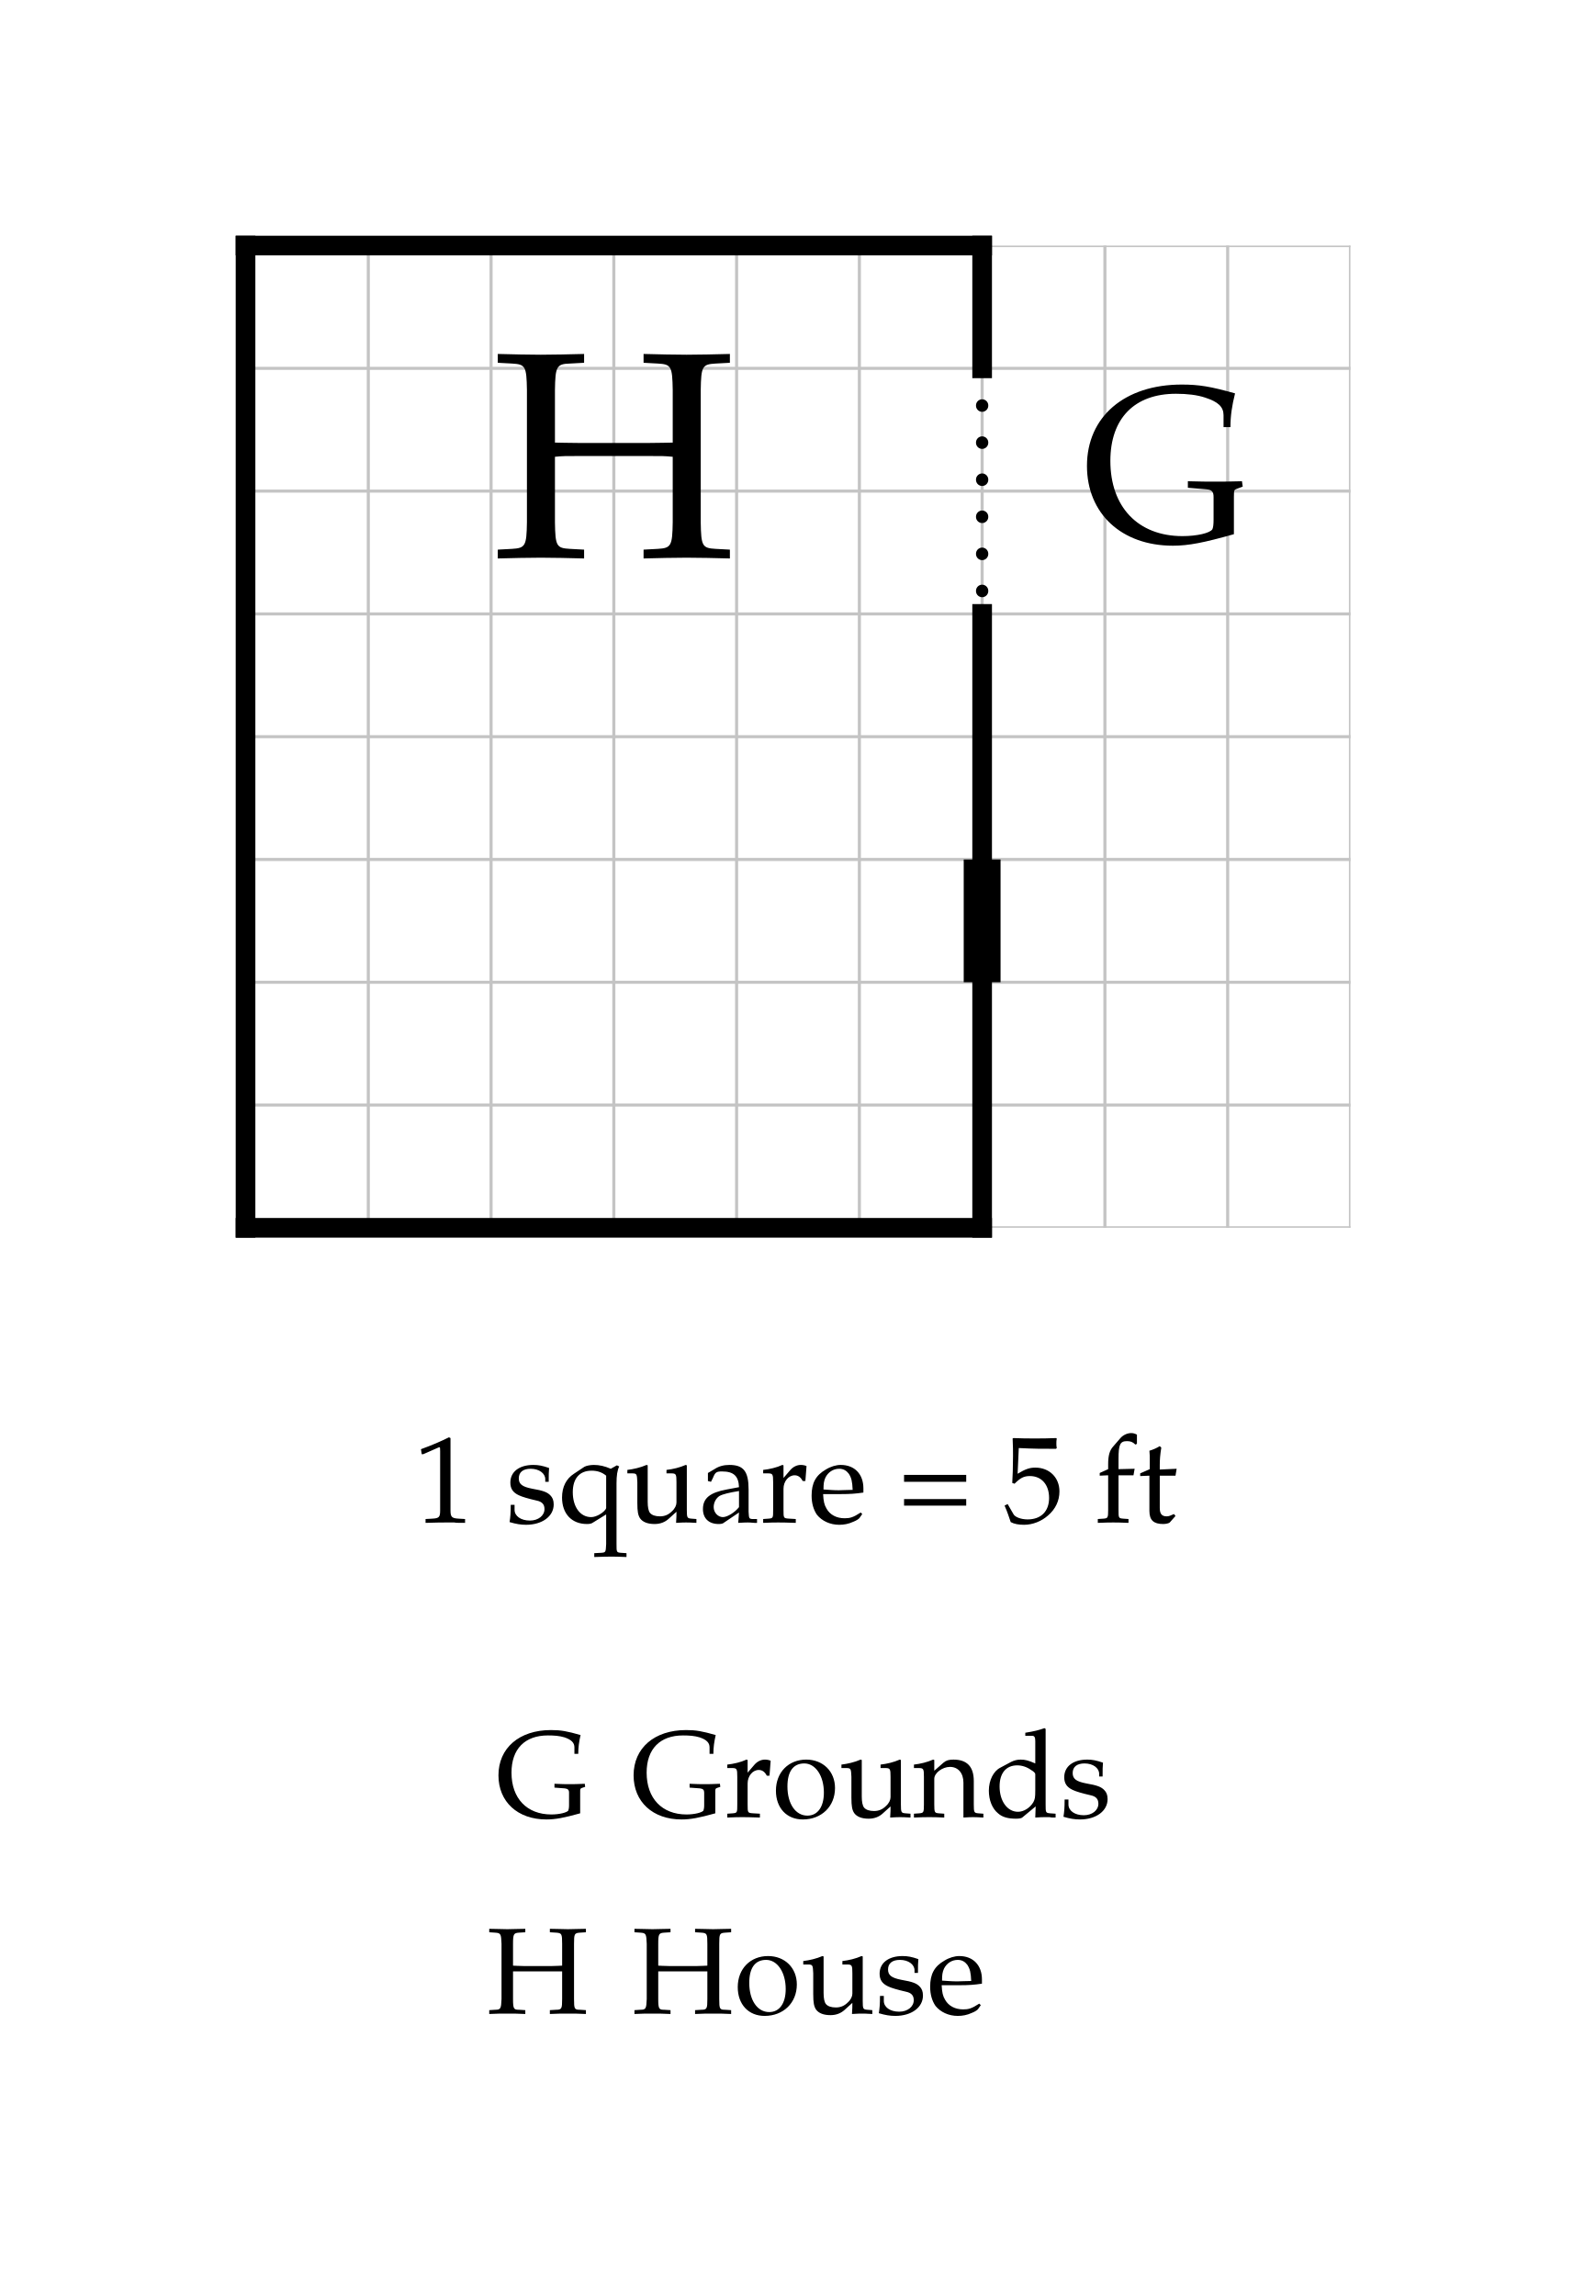
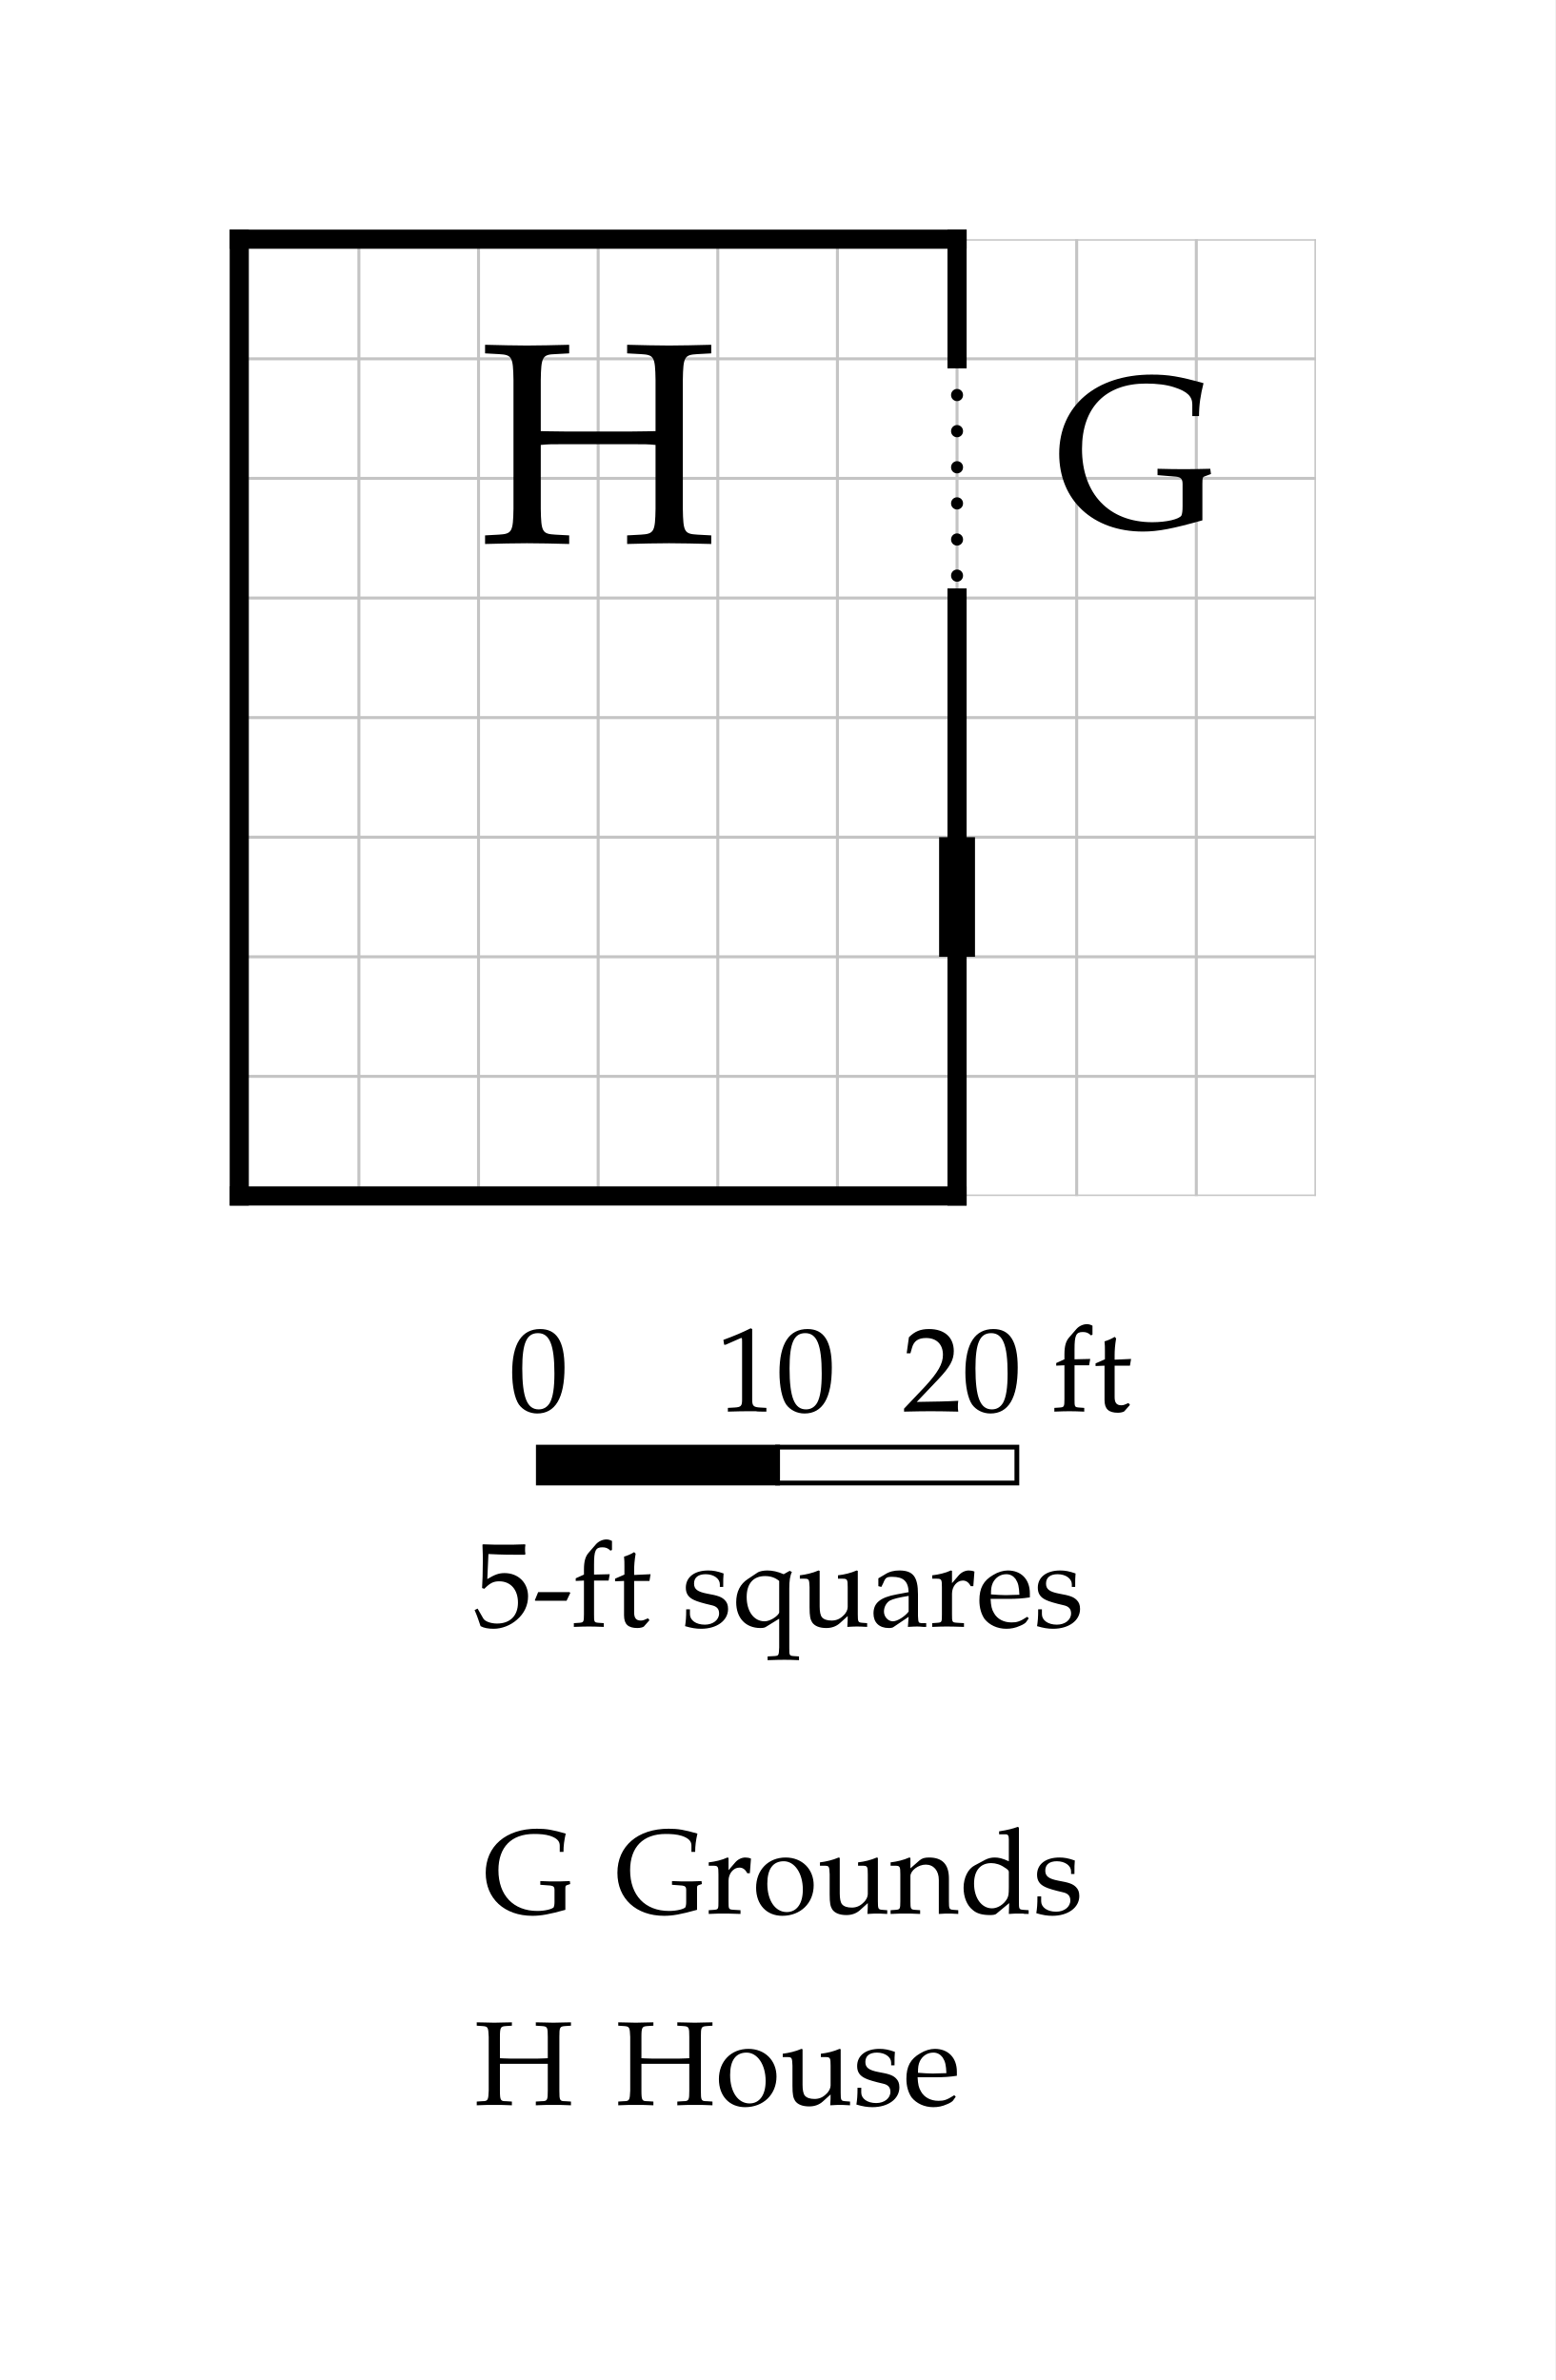
- <svg xmlns="http://www.w3.org/2000/svg" width="650" height="935" viewBox="-10 -10 65 93.5" font-family="Palatino, Georgia, Times New Roman, serif" font-weight="400" fill="black">
-   <rect x="-10" y="-10" width="65" height="93.5" fill="white" />
+ <svg xmlns="http://www.w3.org/2000/svg" width="650" height="995" viewBox="-10 -10 65 99.5" font-family="Palatino, Georgia, Times New Roman, serif" font-weight="400" fill="black">
+   <rect x="-10" y="-10" width="65" height="99.5" fill="white" />
  <defs>
    <clipPath id="plan-grid">
      <path d="M0 0h30v20h-30z M30 0h15v20h-15z M0 20h30v20h-30z M30 20h15v20h-15z" />
    </clipPath>
  </defs>
  <g class="grid" clip-path="url(#plan-grid)" stroke="#c4c4c4" stroke-width="0.125">
    <line x1="0" y1="0" x2="0" y2="40" />
    <line x1="5" y1="0" x2="5" y2="40" />
    <line x1="10" y1="0" x2="10" y2="40" />
    <line x1="15" y1="0" x2="15" y2="40" />
    <line x1="20" y1="0" x2="20" y2="40" />
    <line x1="25" y1="0" x2="25" y2="40" />
    <line x1="30" y1="0" x2="30" y2="40" />
    <line x1="35" y1="0" x2="35" y2="40" />
    <line x1="40" y1="0" x2="40" y2="40" />
    <line x1="45" y1="0" x2="45" y2="40" />
    <line x1="0" y1="0" x2="45" y2="0" />
    <line x1="0" y1="5" x2="45" y2="5" />
    <line x1="0" y1="10" x2="45" y2="10" />
    <line x1="0" y1="15" x2="45" y2="15" />
    <line x1="0" y1="20" x2="45" y2="20" />
    <line x1="0" y1="25" x2="45" y2="25" />
    <line x1="0" y1="30" x2="45" y2="30" />
    <line x1="0" y1="35" x2="45" y2="35" />
    <line x1="0" y1="40" x2="45" y2="40" />
  </g>
  <line class="wall exterior" x1="0" y1="0" x2="0" y2="40" stroke="black" stroke-width="0.8" stroke-linecap="square" />
  <line class="wall exterior" x1="0" y1="0" x2="30" y2="0" stroke="black" stroke-width="0.8" stroke-linecap="square" />
  <line class="wall exterior" x1="0" y1="40" x2="30" y2="40" stroke="black" stroke-width="0.8" stroke-linecap="square" />
  <line class="wall exterior" x1="30" y1="0" x2="30" y2="5" stroke="black" stroke-width="0.8" stroke-linecap="square" />
  <line class="wall exterior" x1="30" y1="15" x2="30" y2="40" stroke="black" stroke-width="0.8" stroke-linecap="square" />
  <text data-block="grounds" x="37.5" y="10" text-anchor="middle" dominant-baseline="central" font-size="9">G</text>
  <text data-block="house" x="15" y="10" text-anchor="middle" dominant-baseline="central" font-size="12">H</text>
  <line class="open" x1="30" y1="5" x2="30" y2="15" stroke="black" stroke-width="0.5" stroke-dasharray="0.01 1.5" stroke-linecap="round" />
  <line class="door" x1="30" y1="25" x2="30" y2="30" stroke="black" stroke-width="1.5" />
  <g class="scale" font-size="5">
-     <text x="6.848" y="52">1 square = 5 ft</text>
+     <text x="11.265" y="49">0</text>
+     <text x="19.938" y="49">10</text>
+     <text x="27.706" y="49">20 ft</text>
+     <text x="9.773" y="58">5-ft squares</text>
+     <rect x="12.5" y="50.5" width="10" height="1.5" fill="black" stroke="black" stroke-width="0.2" />
+     <rect x="22.5" y="50.5" width="10" height="1.5" fill="white" stroke="black" stroke-width="0.2" />
  </g>
  <g class="key" font-size="5">
-     <text x="10.192" y="64">G</text>
-     <text x="15.695" y="64">Grounds</text>
+     <text x="10.192" y="70">G</text>
+     <text x="15.695" y="70">Grounds</text>
  </g>
  <g class="key" font-size="5">
-     <text x="9.818" y="72">H</text>
-     <text x="15.731" y="72">House</text>
+     <text x="9.818" y="78">H</text>
+     <text x="15.731" y="78">House</text>
  </g>
</svg>
